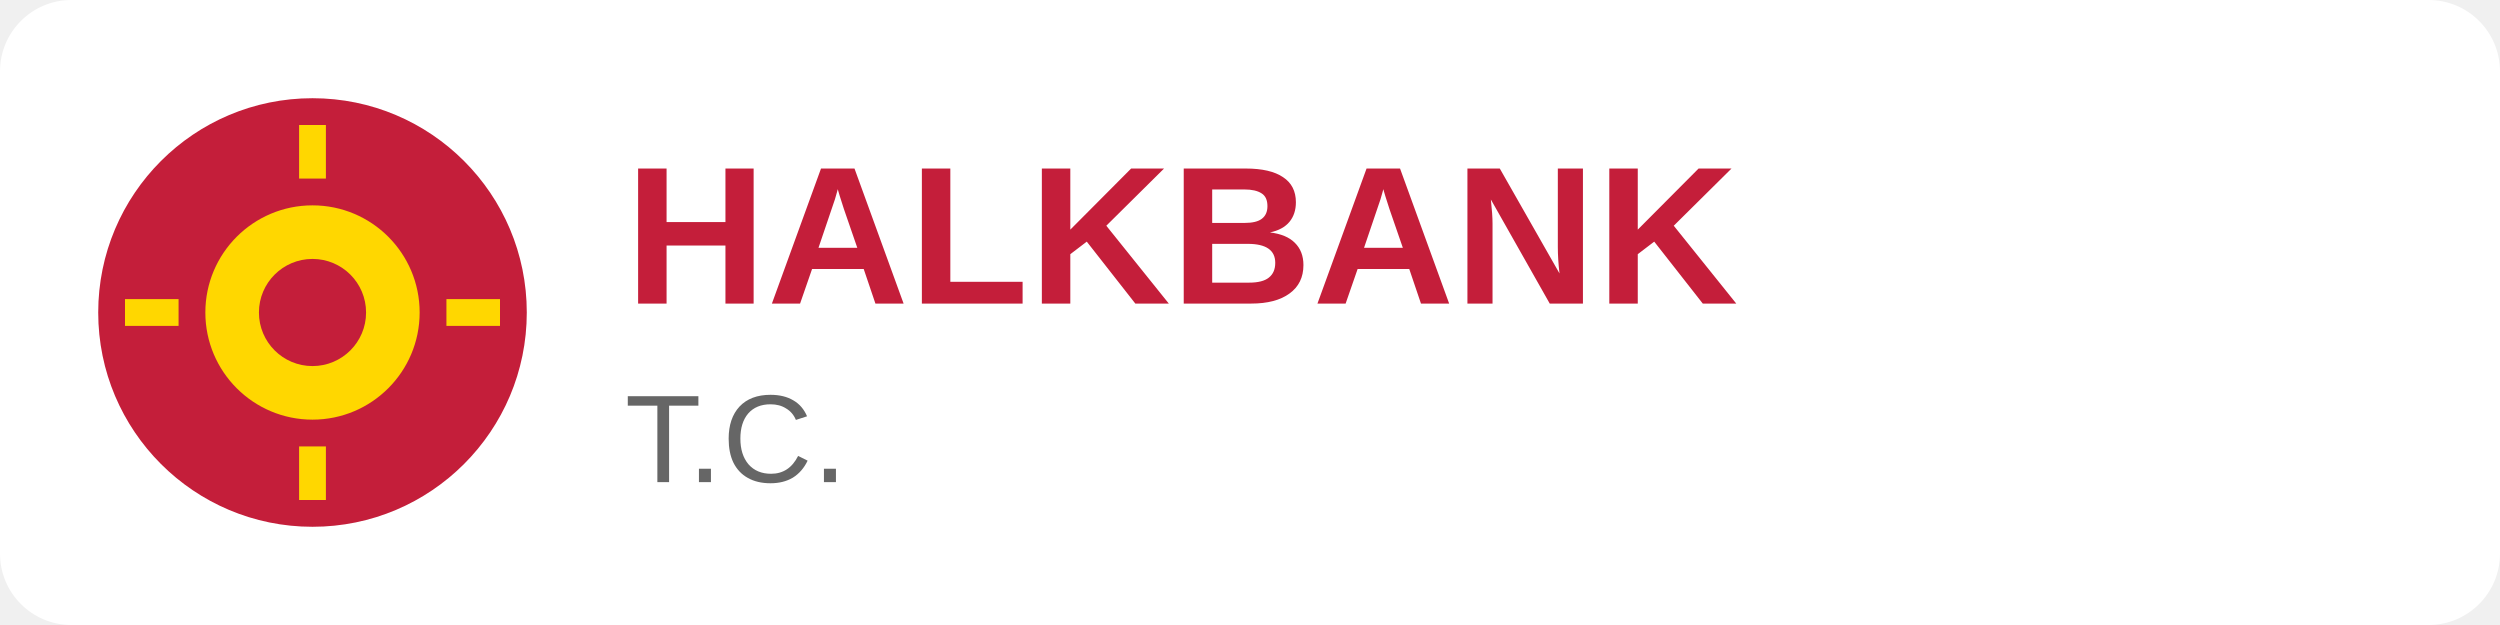
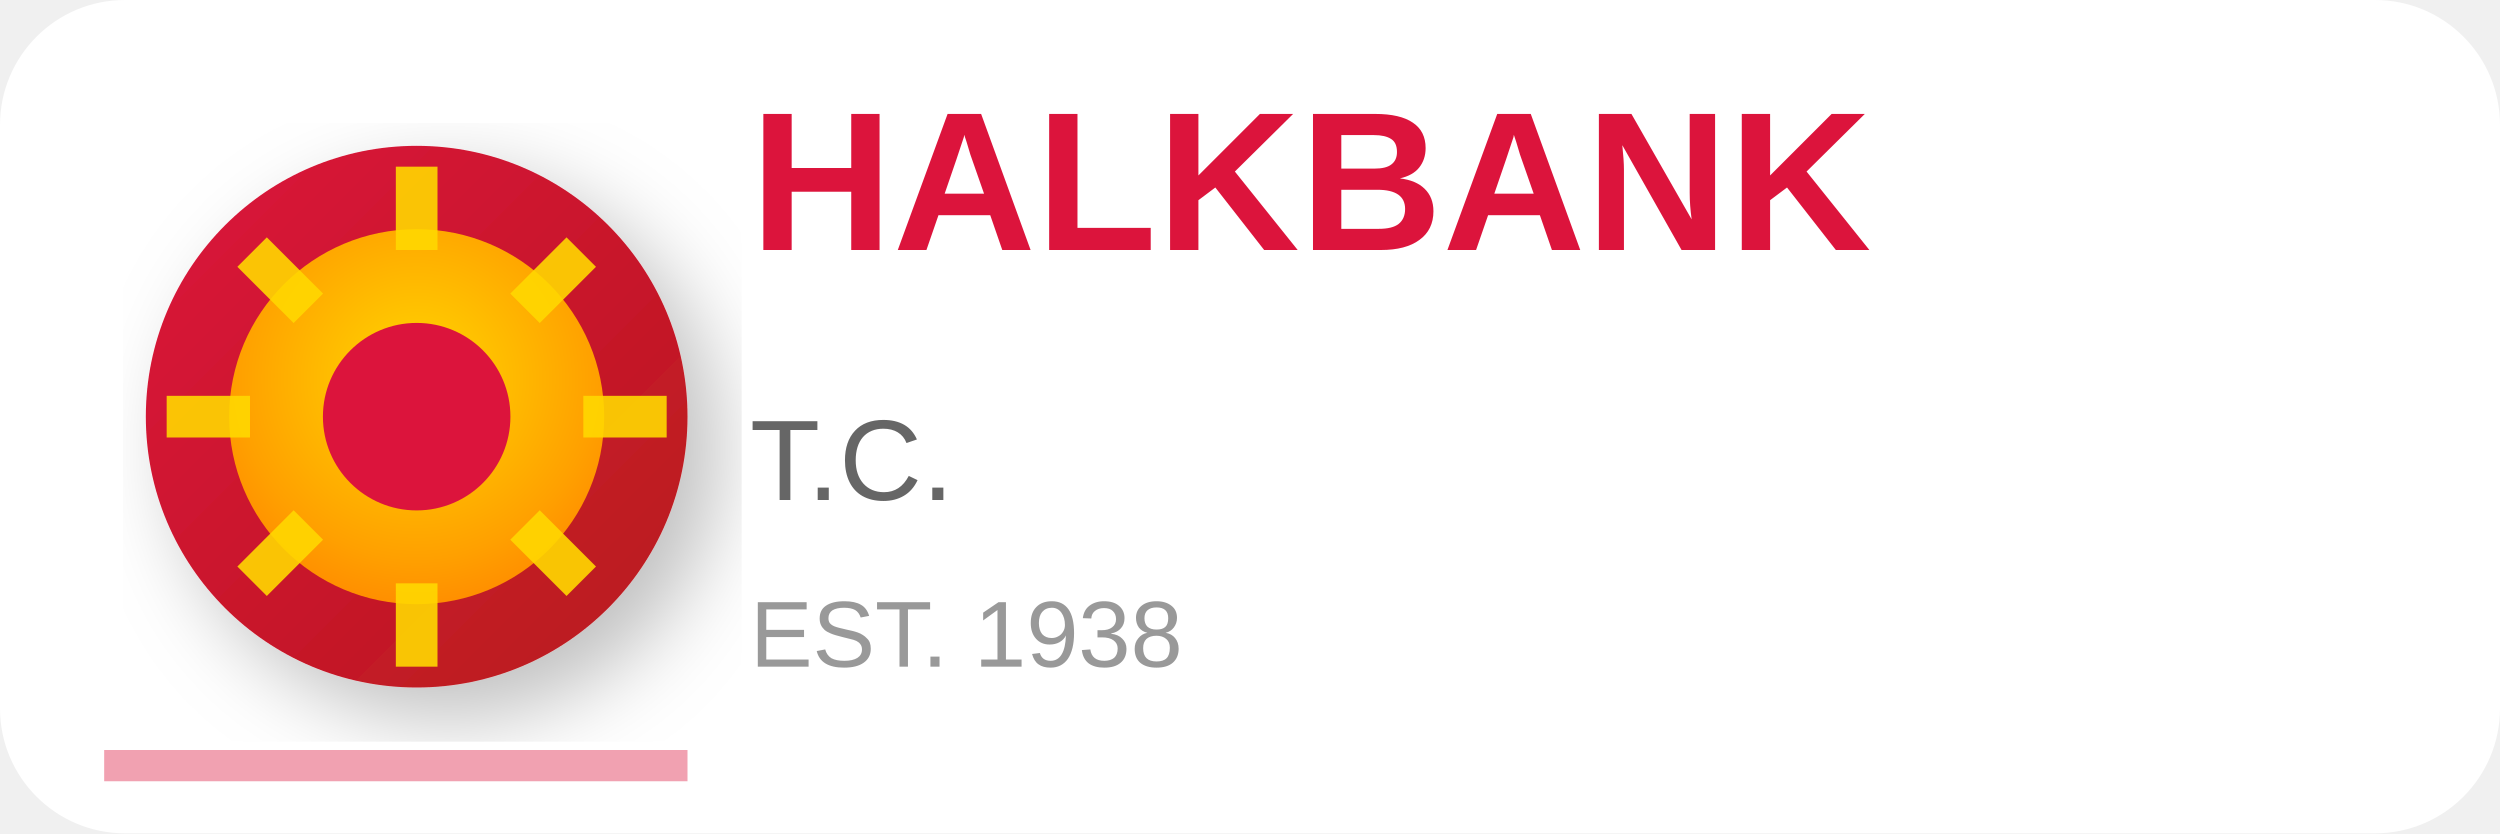
- <svg xmlns="http://www.w3.org/2000/svg" width="140" height="35" viewBox="0 0 140 35">
-   <rect width="140" height="35" fill="white" rx="4" />
-   <g transform="translate(5, 5)">
-     <circle cx="12.5" cy="12.5" r="12" fill="#C41E3A" />
-     <circle cx="12.5" cy="12.5" r="6" fill="#FFD700" />
-     <circle cx="12.5" cy="12.5" r="3" fill="#C41E3A" />
-     <g stroke="#FFD700" stroke-width="1.5">
-       <line x1="12.5" y1="2" x2="12.5" y2="5" />
-       <line x1="12.5" y1="20" x2="12.5" y2="23" />
-       <line x1="2" y1="12.5" x2="5" y2="12.5" />
-       <line x1="20" y1="12.5" x2="23" y2="12.5" />
+ <svg xmlns="http://www.w3.org/2000/svg" width="120" height="40" viewBox="0 0 120 40">
+   <rect width="120" height="40" fill="white" rx="6" />
+   <defs>
+     <linearGradient id="halkbankRed" x1="0%" y1="0%" x2="100%" y2="100%">
+       <stop offset="0%" style="stop-color:#DC143C;stop-opacity:1" />
+       <stop offset="100%" style="stop-color:#B71C1C;stop-opacity:1" />
+     </linearGradient>
+     <radialGradient id="sunGradient" cx="50%" cy="40%" r="60%">
+       <stop offset="0%" style="stop-color:#FFD700;stop-opacity:1" />
+       <stop offset="80%" style="stop-color:#FFA000;stop-opacity:1" />
+       <stop offset="100%" style="stop-color:#FF8F00;stop-opacity:1" />
+     </radialGradient>
+     <filter id="shadow">
+       <feDropShadow dx="1.5" dy="1.5" stdDeviation="2" flood-color="rgba(0,0,0,0.25)" />
+     </filter>
+   </defs>
+   <g transform="translate(6, 6)">
+     <circle cx="14" cy="14" r="13" fill="url(#halkbankRed)" filter="url(#shadow)" />
+     <circle cx="14" cy="14" r="9" fill="url(#sunGradient)" />
+     <circle cx="14" cy="14" r="4.5" fill="#DC143C" />
+     <g stroke="#FFD700" stroke-width="2" opacity="0.9">
+       <line x1="14" y1="2" x2="14" y2="6" />
+       <line x1="14" y1="22" x2="14" y2="26" />
+       <line x1="2" y1="14" x2="6" y2="14" />
+       <line x1="22" y1="14" x2="26" y2="14" />
+       <line x1="6.1" y1="6.1" x2="8.8" y2="8.8" />
+       <line x1="21.9" y1="21.9" x2="19.2" y2="19.2" />
+       <line x1="21.9" y1="6.1" x2="19.2" y2="8.8" />
+       <line x1="6.1" y1="21.9" x2="8.8" y2="19.2" />
    </g>
-     <text x="30" y="12" font-family="Arial, sans-serif" font-size="11" font-weight="bold" fill="#C41E3A">HALKBANK</text>
-     <text x="30" y="22" font-family="Arial, sans-serif" font-size="7" fill="#666">T.C.</text>
  </g>
+   <g transform="translate(36, 12)">
+     <text font-family="Arial, sans-serif" font-size="9.5" font-weight="800" fill="#DC143C">
+       <tspan x="0" y="0">HALKBANK</tspan>
+     </text>
+     <text font-family="Arial, sans-serif" font-size="5.5" fill="#666" font-weight="500">
+       <tspan x="0" y="12">T.C.</tspan>
+     </text>
+     <text font-family="Arial, sans-serif" font-size="4.5" fill="#999" font-weight="400">
+       <tspan x="0" y="20">EST. 1938</tspan>
+     </text>
+   </g>
+   <rect x="5" y="36" width="28" height="1.5" fill="#DC143C" opacity="0.4" />
</svg>
